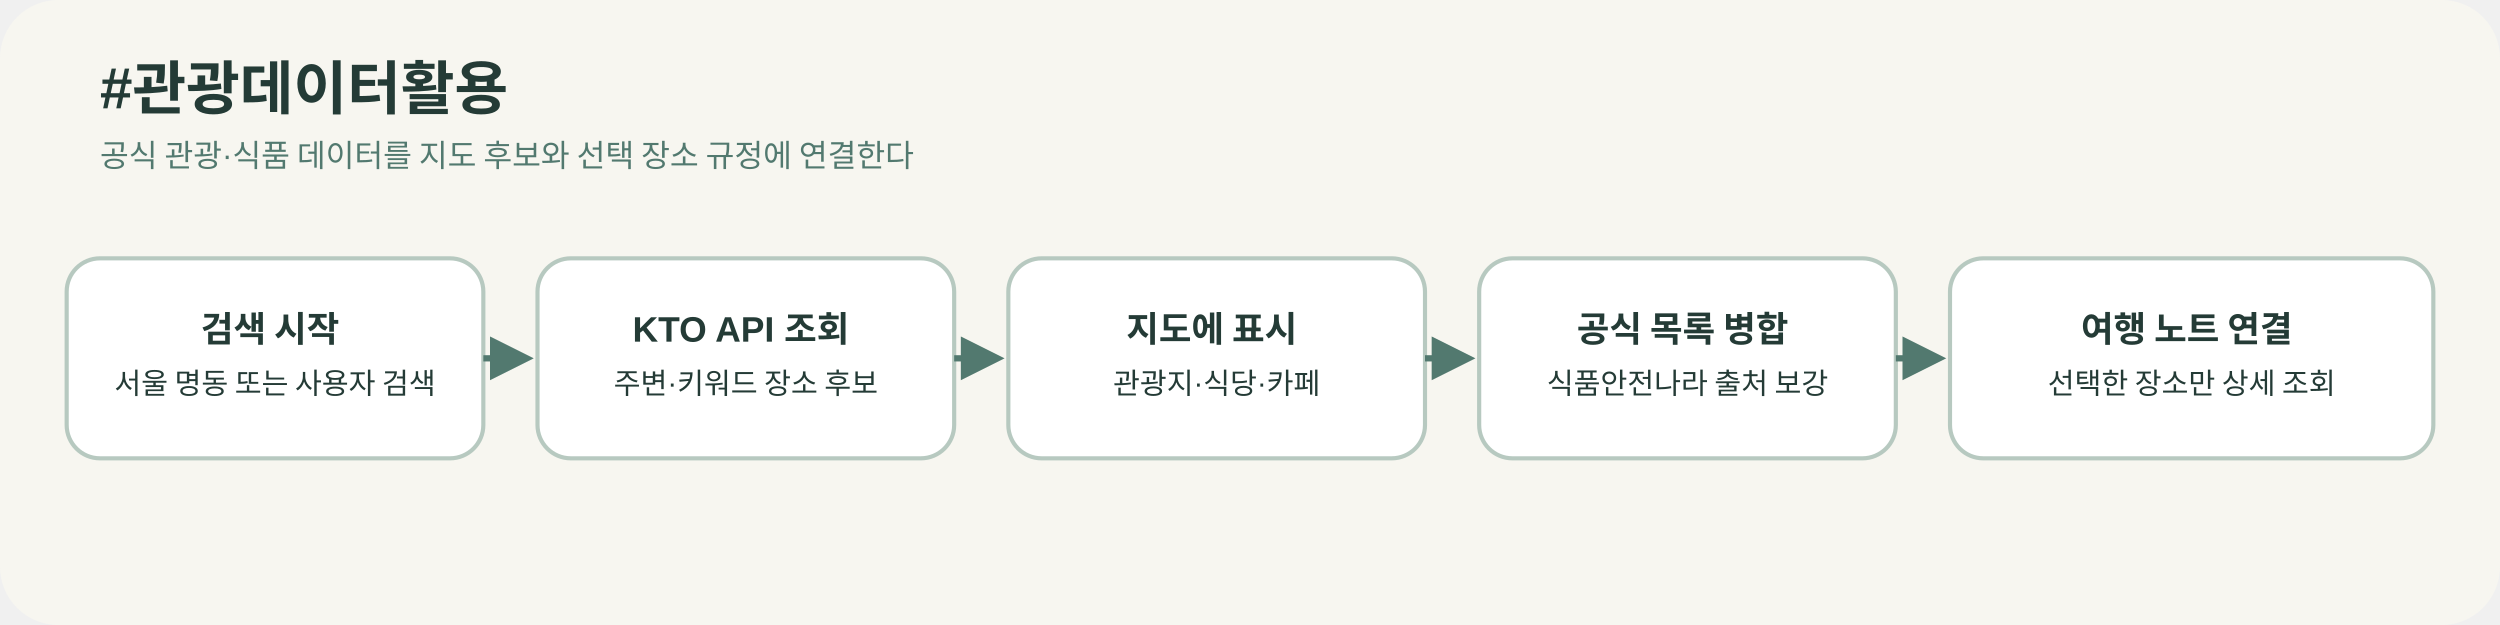
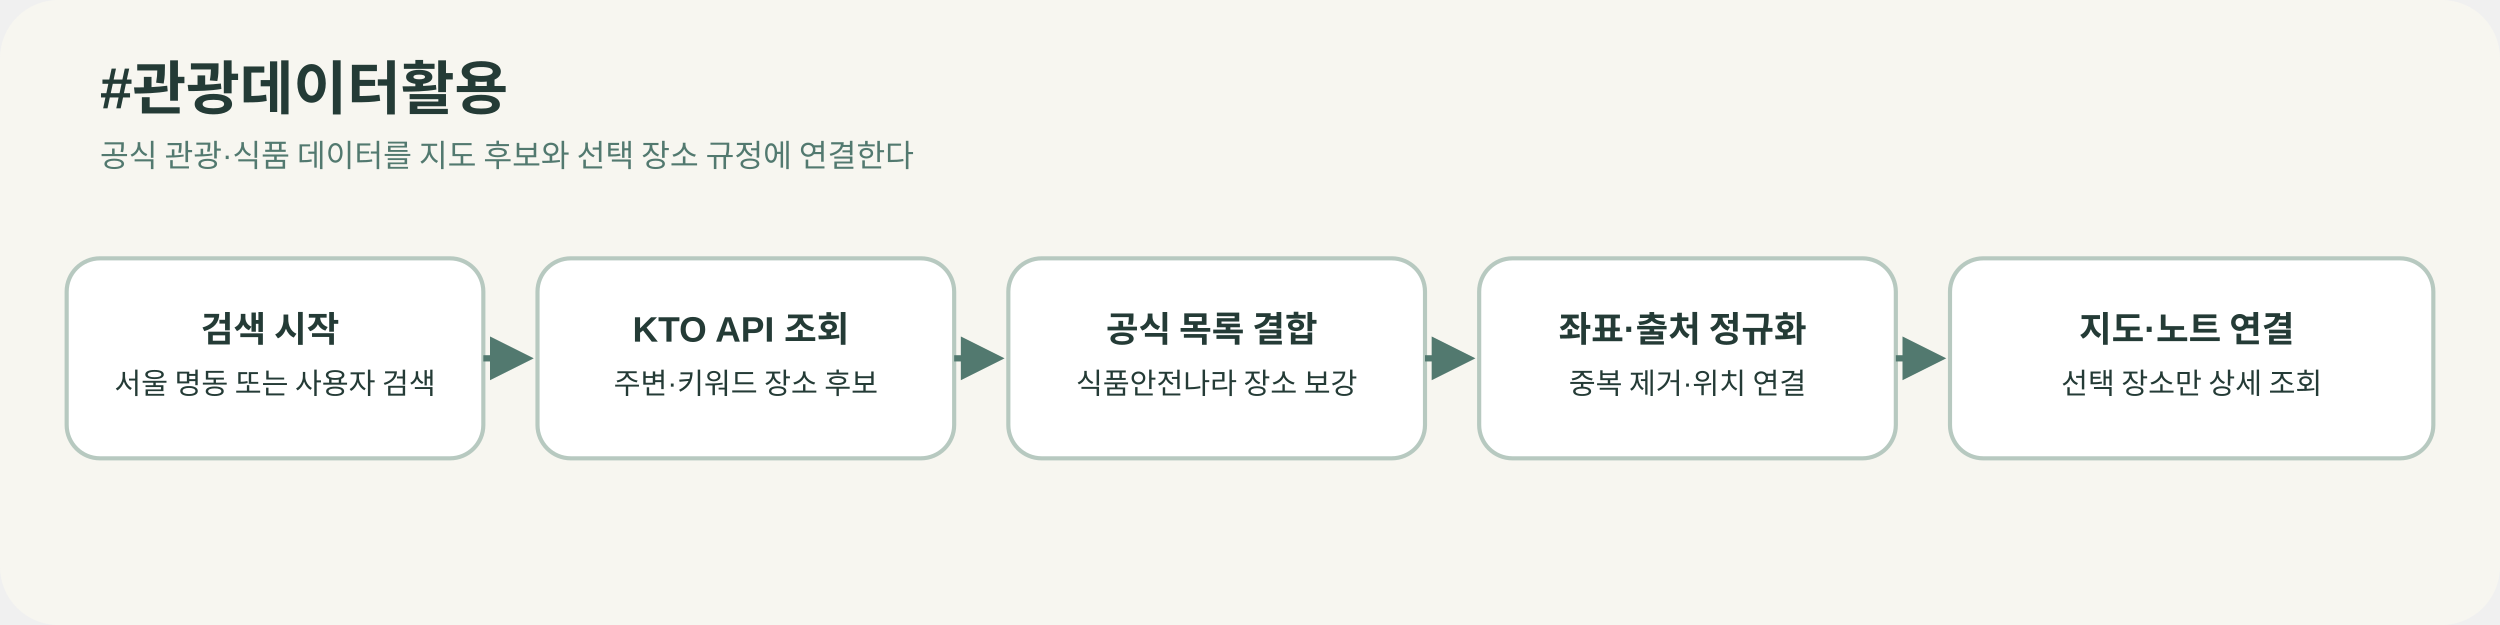
<svg xmlns="http://www.w3.org/2000/svg" viewBox="0 0 1200 300" role="img" aria-labelledby="title desc">
  <defs>
    <marker id="arrow" viewBox="0 0 10 10" refX="8" refY="5" markerWidth="7" markerHeight="7" orient="auto-start-reverse">
      <path d="M 0 0 L 10 5 L 0 10 z" fill="#52796f" />
    </marker>
  </defs>
  <rect width="1200" height="300" rx="28" fill="#f7f6f0" />
  <text x="48" y="52" font-family="Arial, 'Noto Sans KR', sans-serif" font-size="28" font-weight="700" fill="#243b36">#관광데이터활용</text>
  <text x="48" y="80" font-family="Arial, 'Noto Sans KR', sans-serif" font-size="15" fill="#52796f">공식 관광·식품 데이터를 지도 후보와 선택 장소 규정에 연결한다</text>
  <g font-family="Arial, 'Noto Sans KR', sans-serif" text-anchor="middle">
    <g fill="#ffffff" stroke="#b7c9c0" stroke-width="2">
      <rect x="32" y="124" width="200" height="96" rx="16" />
      <rect x="258" y="124" width="200" height="96" rx="16" />
      <rect x="484" y="124" width="200" height="96" rx="16" />
      <rect x="710" y="124" width="200" height="96" rx="16" />
      <rect x="936" y="124" width="232" height="96" rx="16" />
    </g>
    <g fill="#243b36" font-size="17" font-weight="700">
      <text x="132" y="164">
        <tspan x="132">검색 시작</tspan>
        <tspan x="132" dy="25" font-size="14" font-weight="400">서울 명동 또는 사용자 검색</tspan>
      </text>
      <text x="358" y="164">
        <tspan x="358">KTO API 조회</tspan>
        <tspan x="358" dy="25" font-size="14" font-weight="400">주변·키워드 장소 후보</tspan>
      </text>
      <text x="584" y="164">
-         <tspan x="584">지도에 표시</tspan>
-         <tspan x="584" dy="25" font-size="14" font-weight="400">관광지·식당·카페</tspan>
+         <tspan x="584">공식 목록 결합</tspan>
+         <tspan x="584" dy="25" font-size="14" font-weight="400">식품안전나라 장소 보강</tspan>
      </text>
      <text x="810" y="164">
-         <tspan x="810">공식 목록 병합</tspan>
-         <tspan x="810" dy="25" font-size="14" font-weight="400">식품안전나라 출처 보강</tspan>
+         <tspan x="810">좌표·출처 정규화</tspan>
+         <tspan x="810" dy="25" font-size="14" font-weight="400">중복 제거·위치 연결</tspan>
      </text>
      <text x="1052" y="164">
-         <tspan x="1052">여행 노트 연결</tspan>
-         <tspan x="1052" dy="25" font-size="14" font-weight="400">선택한 장소만 상세 조회</tspan>
+         <tspan x="1052">지도·노트 연결</tspan>
+         <tspan x="1052" dy="25" font-size="14" font-weight="400">선택 장소만 상세 조회</tspan>
      </text>
    </g>
    <g stroke="#52796f" stroke-width="3" marker-end="url(#arrow)">
      <path d="M232 172 H252" />
      <path d="M458 172 H478" />
      <path d="M684 172 H704" />
      <path d="M910 172 H930" />
    </g>
  </g>
</svg>
